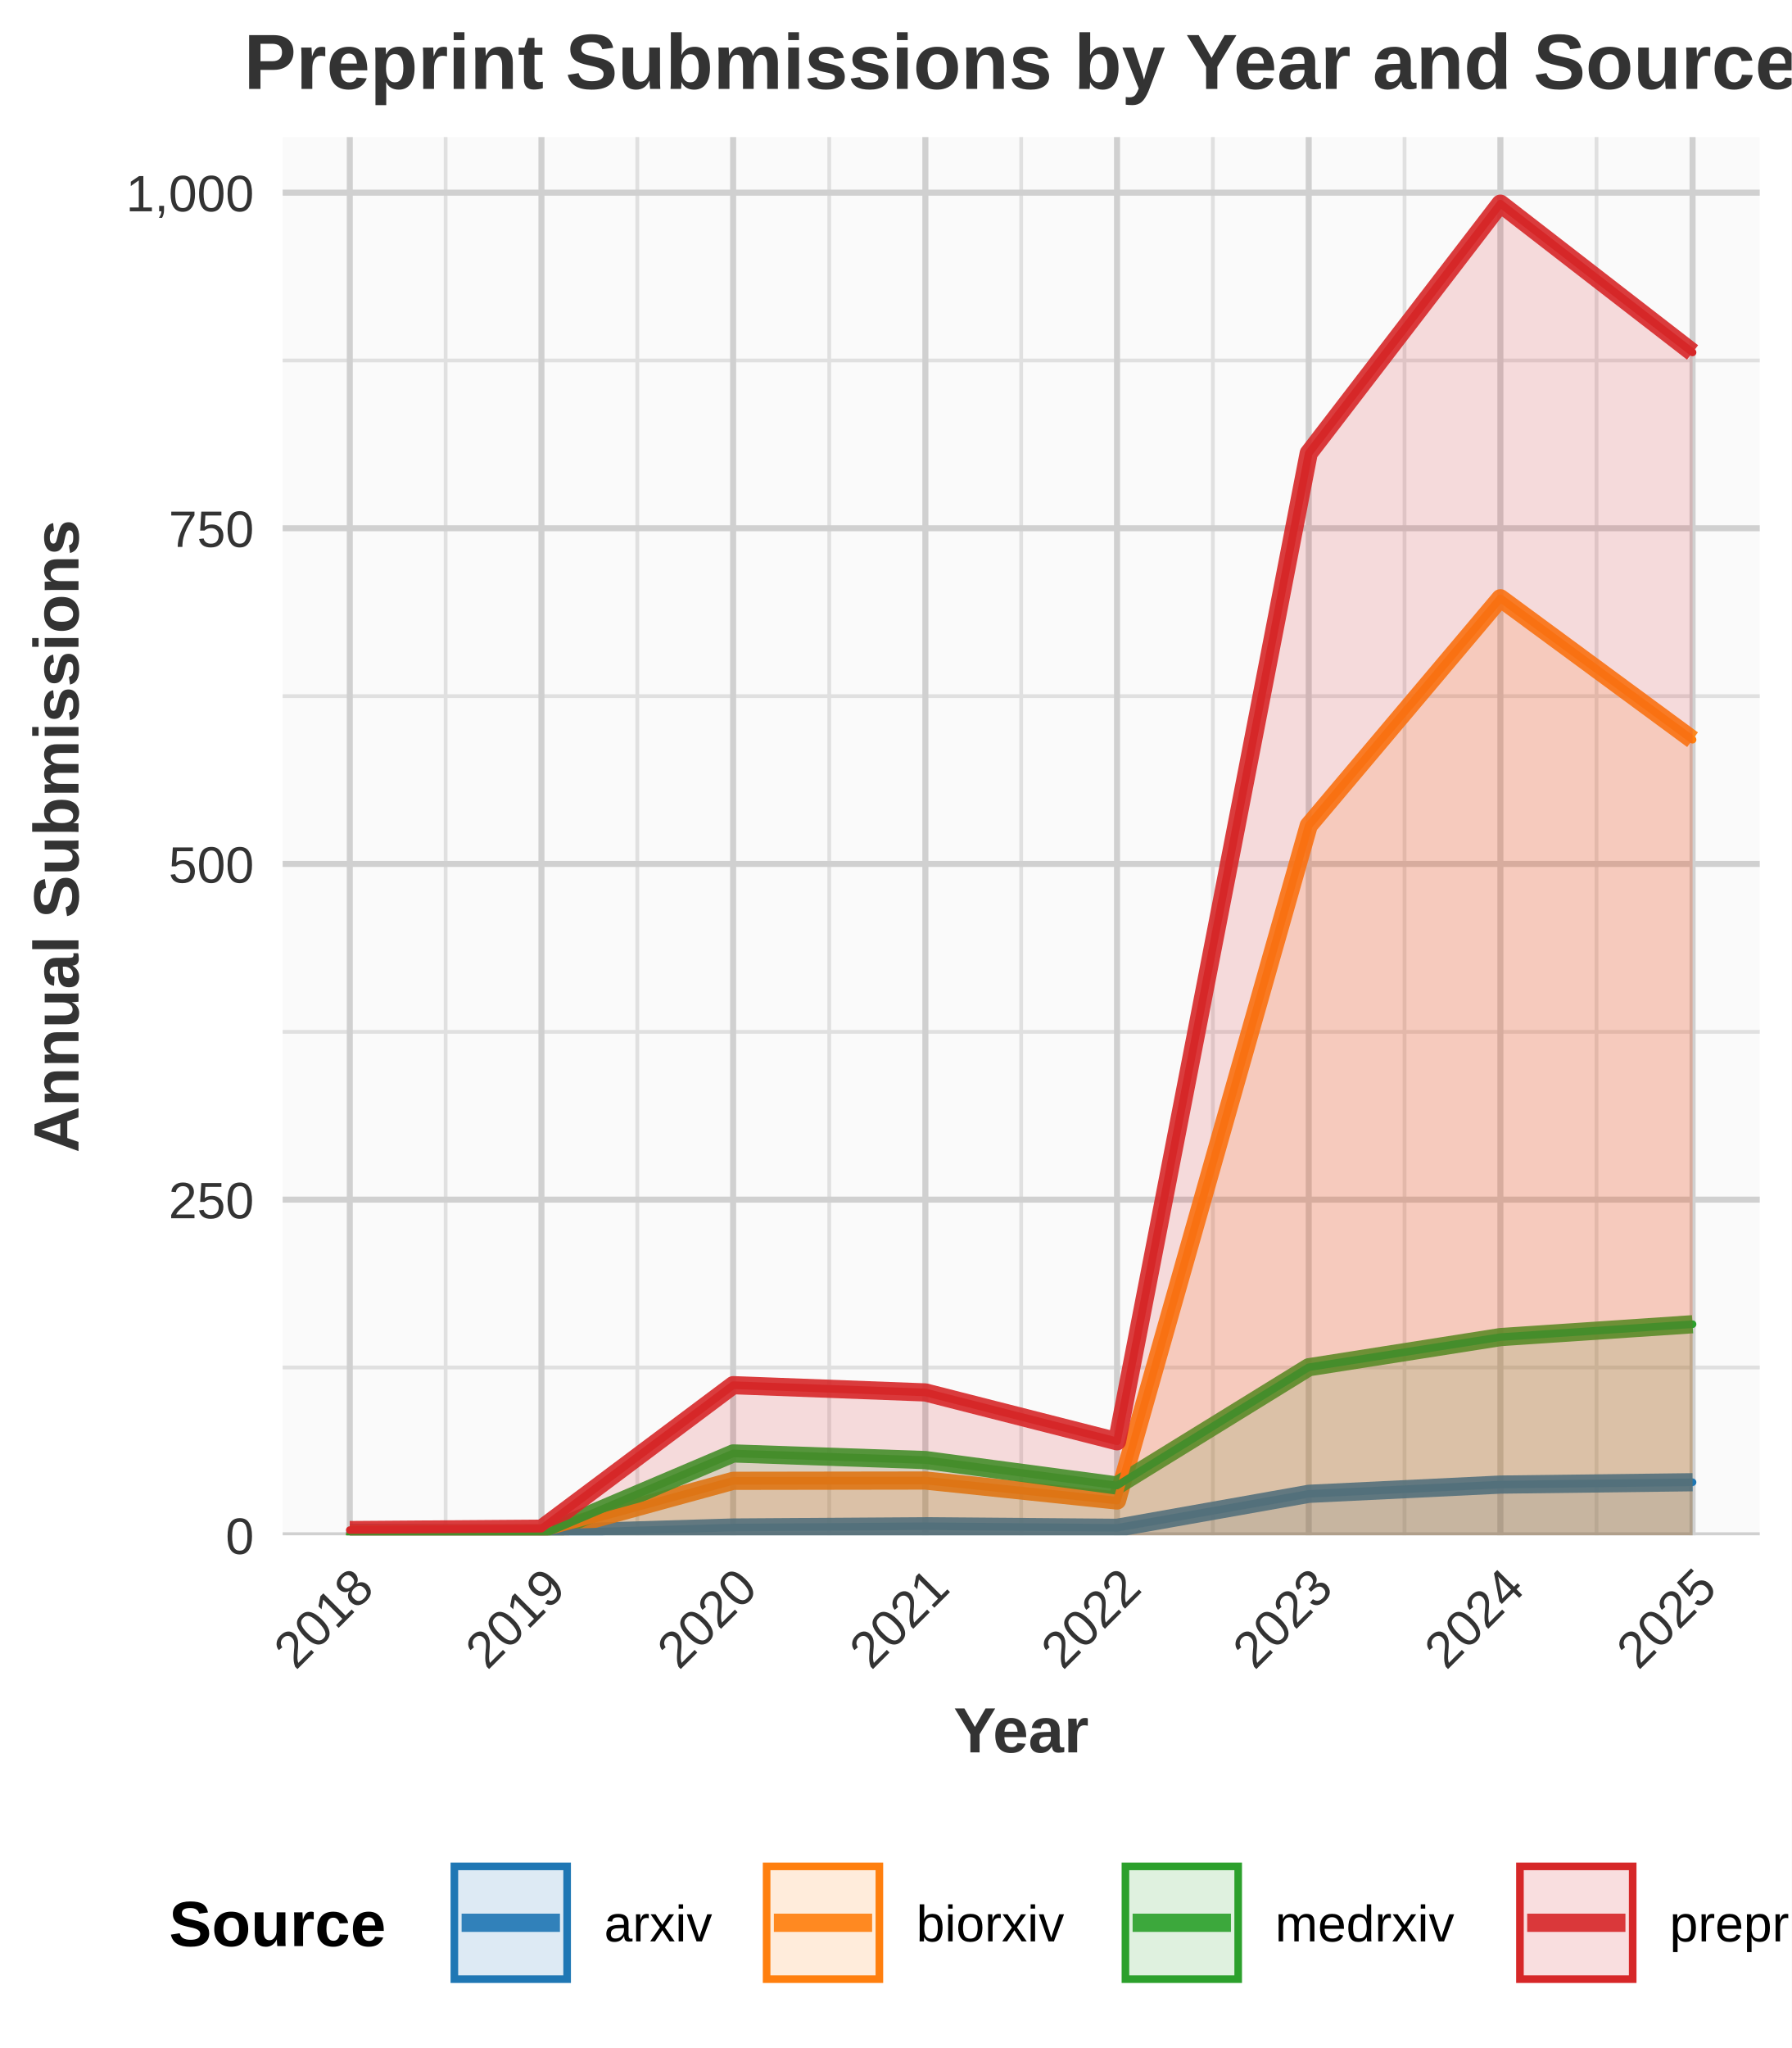
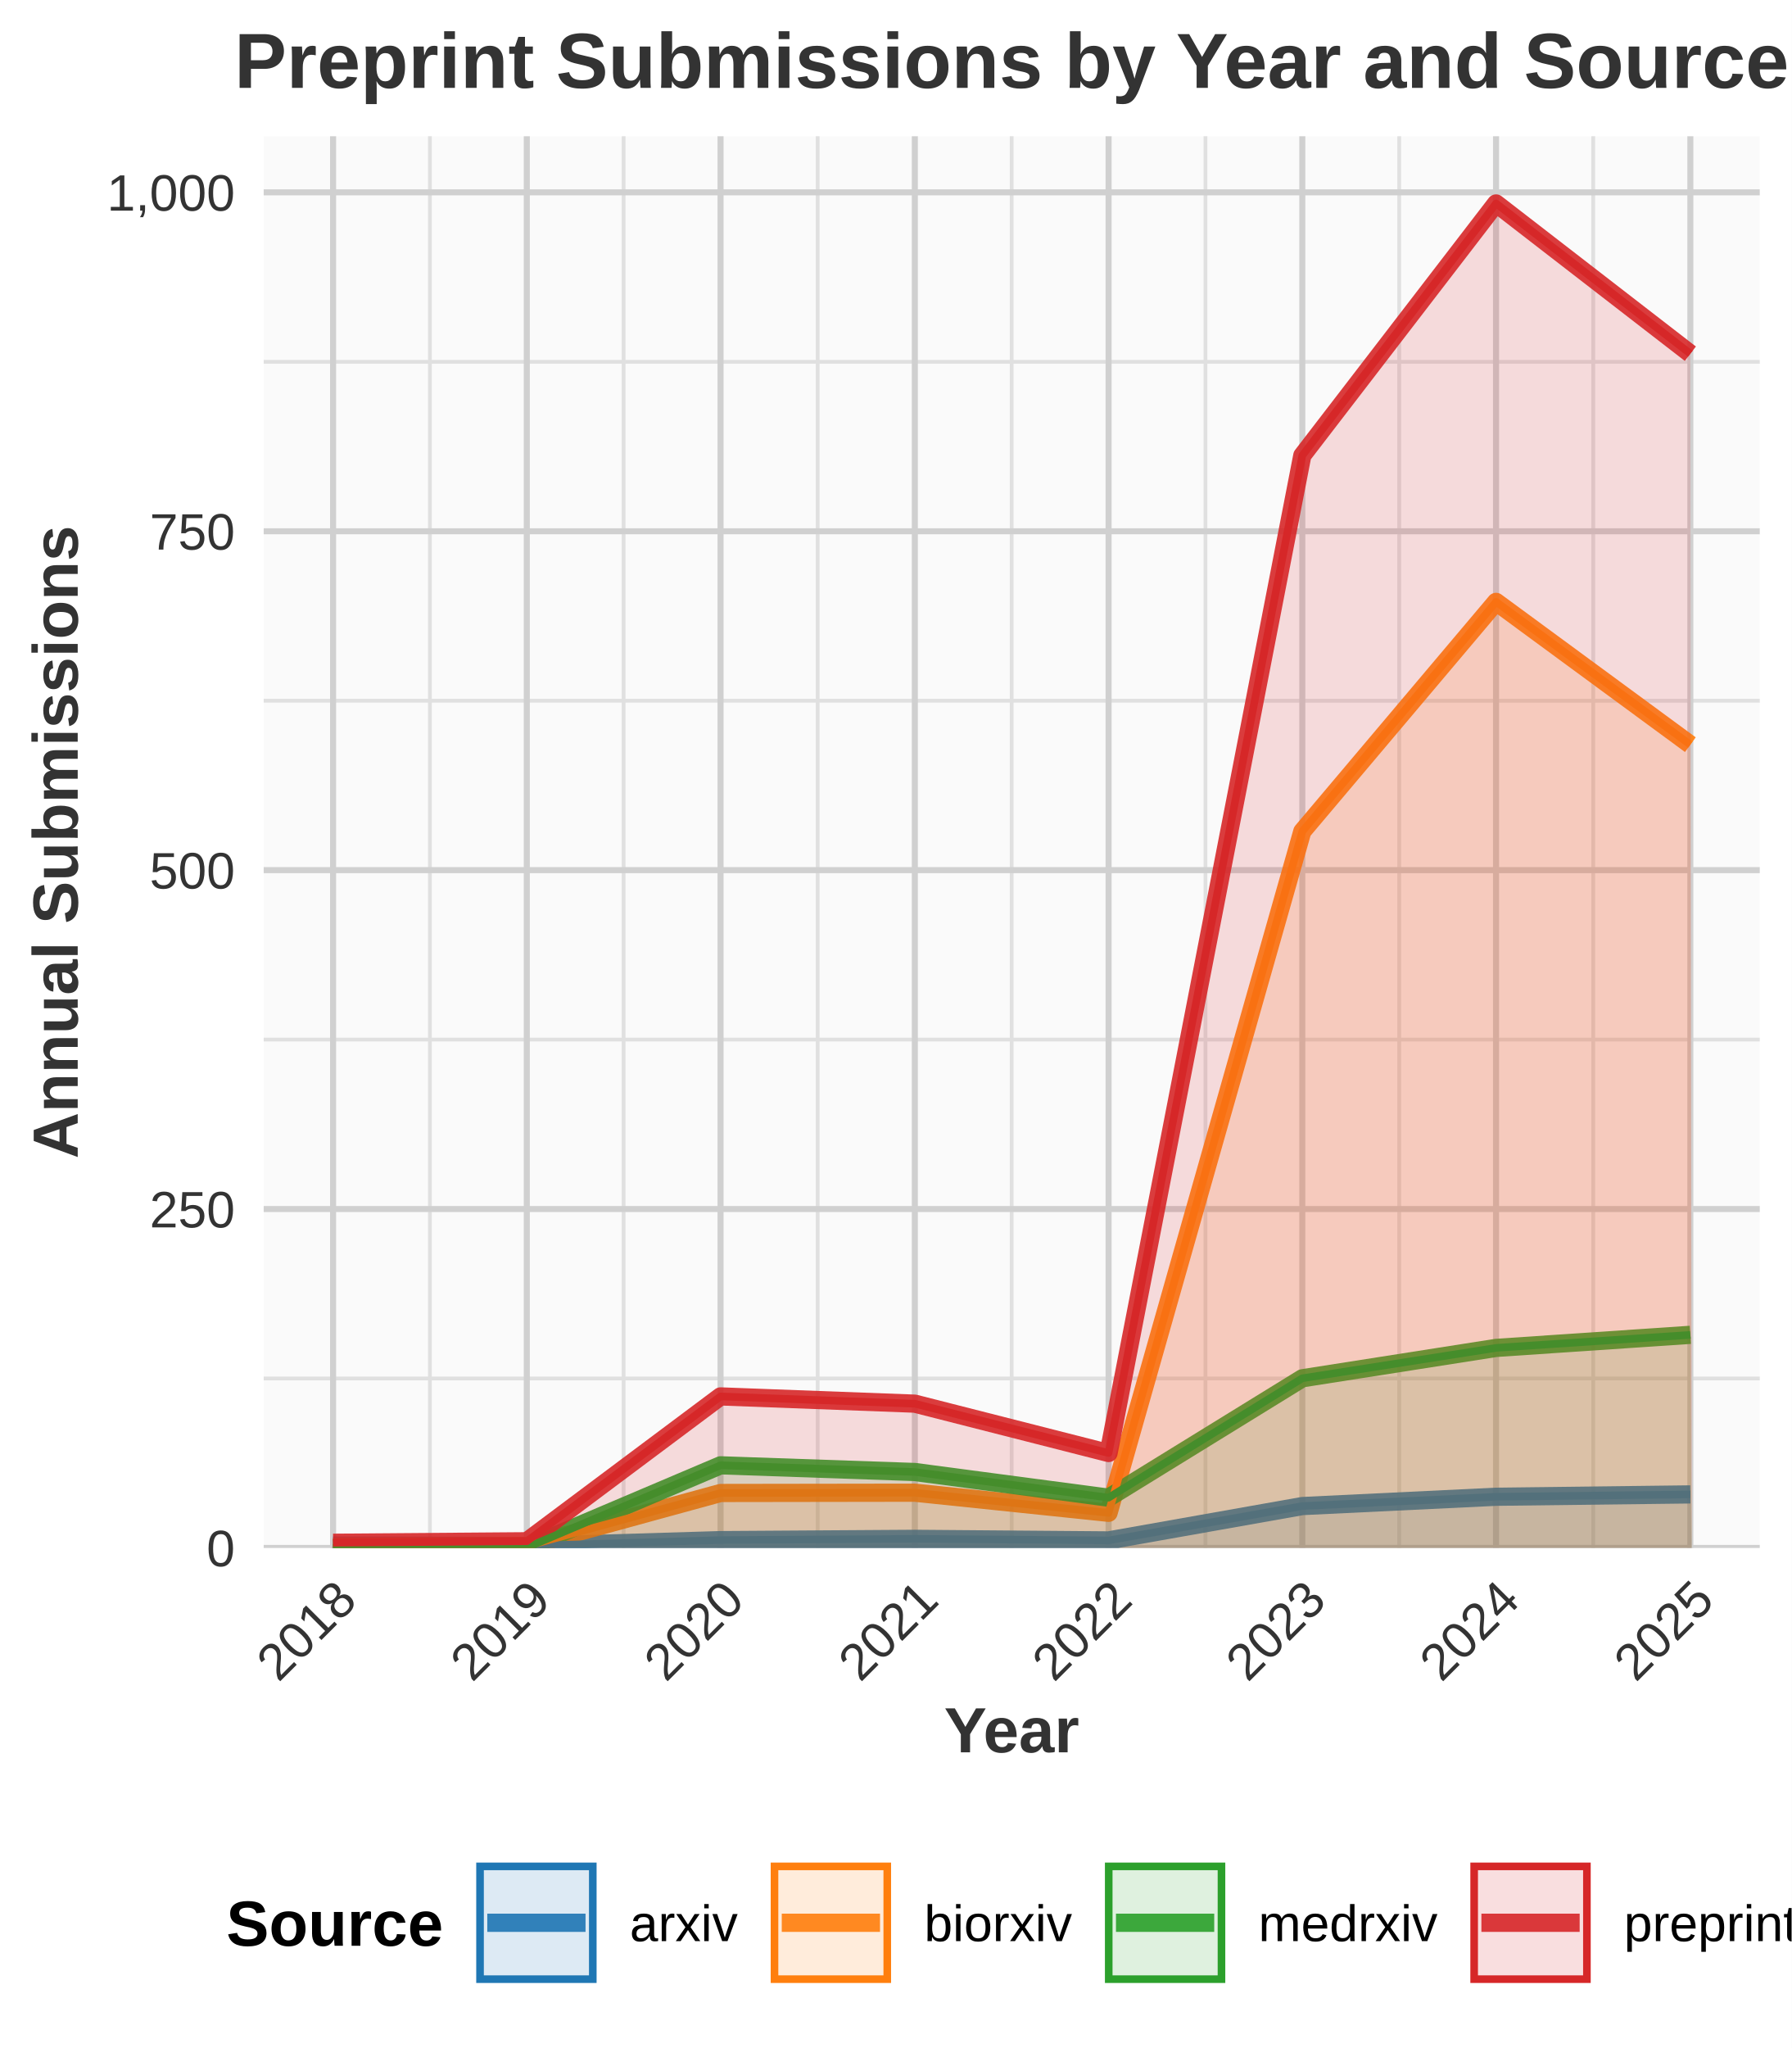
- <svg xmlns="http://www.w3.org/2000/svg" class="svglite" width="252.00pt" height="288.00pt" viewBox="0 0 252.00 288.00">
-   <defs>
-     <style type="text/css">
+ <svg xmlns="http://www.w3.org/2000/svg" width="252.00pt" height="288.00pt" viewBox="0 0 252.00 288.00">
+   <g class="svglite">
+     <defs>
+       <style type="text/css">
    .svglite line, .svglite polyline, .svglite polygon, .svglite path, .svglite rect, .svglite circle {
      fill: none;
      stroke: #000000;
      stroke-linecap: round;
      stroke-linejoin: round;
      stroke-miterlimit: 10.00;
    }
    .svglite text {
      white-space: pre;
    }
+     .svglite g.glyphgroup path {
+       fill: inherit;
+       stroke: none;
+     }
  </style>
-   </defs>
-   <rect width="100%" height="100%" style="stroke: none; fill: #FFFFFF;" />
-   <defs>
-     <clipPath id="cpMC4wMHwyNTIuMDB8MC4wMHwyODguMDA=">
-       <rect x="0.00" y="0.00" width="252.00" height="288.00" />
-     </clipPath>
-   </defs>
-   <g clip-path="url(#cpMC4wMHwyNTIuMDB8MC4wMHwyODguMDA=)">
-     <rect x="0.00" y="0.00" width="252.00" height="288.00" style="stroke-width: 0.87; stroke: none; fill: #FFFFFF;" />
-   </g>
-   <defs>
-     <clipPath id="cpMzkuNzZ8MjQ3LjUyfDE5LjI4fDIxNS45MA==">
-       <rect x="39.76" y="19.28" width="207.76" height="196.62" />
-     </clipPath>
-   </defs>
-   <g clip-path="url(#cpMzkuNzZ8MjQ3LjUyfDE5LjI4fDIxNS45MA==)">
-     <rect x="39.76" y="19.28" width="207.76" height="196.62" style="stroke-width: 0.87; stroke: none; fill: #FAFAFA;" />
-     <polyline points="39.76,192.30 247.52,192.30 " style="stroke-width: 0.53; stroke: #E0E0E0; stroke-linecap: butt;" />
-     <polyline points="39.76,145.10 247.52,145.10 " style="stroke-width: 0.53; stroke: #E0E0E0; stroke-linecap: butt;" />
-     <polyline points="39.76,97.89 247.52,97.89 " style="stroke-width: 0.53; stroke: #E0E0E0; stroke-linecap: butt;" />
-     <polyline points="39.76,50.69 247.52,50.69 " style="stroke-width: 0.53; stroke: #E0E0E0; stroke-linecap: butt;" />
-     <polyline points="62.68,215.90 62.68,19.28 " style="stroke-width: 0.53; stroke: #E0E0E0; stroke-linecap: butt;" />
-     <polyline points="89.64,215.90 89.64,19.28 " style="stroke-width: 0.53; stroke: #E0E0E0; stroke-linecap: butt;" />
-     <polyline points="116.64,215.90 116.64,19.28 " style="stroke-width: 0.53; stroke: #E0E0E0; stroke-linecap: butt;" />
-     <polyline points="143.64,215.90 143.64,19.28 " style="stroke-width: 0.53; stroke: #E0E0E0; stroke-linecap: butt;" />
-     <polyline points="170.60,215.90 170.60,19.28 " style="stroke-width: 0.53; stroke: #E0E0E0; stroke-linecap: butt;" />
-     <polyline points="197.56,215.90 197.56,19.28 " style="stroke-width: 0.53; stroke: #E0E0E0; stroke-linecap: butt;" />
-     <polyline points="224.56,215.90 224.56,19.28 " style="stroke-width: 0.53; stroke: #E0E0E0; stroke-linecap: butt;" />
-     <polyline points="39.76,215.90 247.52,215.90 " style="stroke-width: 0.85; stroke: #D0D0D0; stroke-linecap: butt;" />
-     <polyline points="39.76,168.70 247.52,168.70 " style="stroke-width: 0.85; stroke: #D0D0D0; stroke-linecap: butt;" />
-     <polyline points="39.76,121.49 247.52,121.49 " style="stroke-width: 0.85; stroke: #D0D0D0; stroke-linecap: butt;" />
-     <polyline points="39.76,74.29 247.52,74.29 " style="stroke-width: 0.85; stroke: #D0D0D0; stroke-linecap: butt;" />
-     <polyline points="39.76,27.09 247.52,27.09 " style="stroke-width: 0.85; stroke: #D0D0D0; stroke-linecap: butt;" />
-     <polyline points="49.20,215.90 49.20,19.28 " style="stroke-width: 0.85; stroke: #D0D0D0; stroke-linecap: butt;" />
-     <polyline points="76.16,215.90 76.16,19.28 " style="stroke-width: 0.85; stroke: #D0D0D0; stroke-linecap: butt;" />
-     <polyline points="103.12,215.90 103.12,19.28 " style="stroke-width: 0.85; stroke: #D0D0D0; stroke-linecap: butt;" />
-     <polyline points="130.16,215.90 130.16,19.28 " style="stroke-width: 0.85; stroke: #D0D0D0; stroke-linecap: butt;" />
-     <polyline points="157.12,215.90 157.12,19.28 " style="stroke-width: 0.85; stroke: #D0D0D0; stroke-linecap: butt;" />
-     <polyline points="184.08,215.90 184.08,19.28 " style="stroke-width: 0.85; stroke: #D0D0D0; stroke-linecap: butt;" />
-     <polyline points="211.04,215.90 211.04,19.28 " style="stroke-width: 0.85; stroke: #D0D0D0; stroke-linecap: butt;" />
-     <polyline points="238.07,215.90 238.07,19.28 " style="stroke-width: 0.85; stroke: #D0D0D0; stroke-linecap: butt;" />
-     <polyline points="49.20,215.58 76.16,215.62 103.12,214.81 130.16,214.63 157.12,214.85 184.08,210.07 211.04,208.77 238.07,208.44 " style="stroke-width: 2.56; stroke: #1F77B4; stroke-opacity: 0.90; stroke-linecap: butt;" />
-     <polyline points="49.20,215.76 76.16,215.63 103.12,208.24 130.16,208.20 157.12,211.01 184.08,116.09 211.04,84.13 238.07,104.02 " style="stroke-width: 2.56; stroke: #FF7F0E; stroke-opacity: 0.90; stroke-linecap: butt;" />
-     <polyline points="49.20,215.89 76.16,215.85 103.12,204.39 130.16,205.32 157.12,208.90 184.08,192.27 211.04,188.03 238.07,186.22 " style="stroke-width: 2.56; stroke: #2CA02C; stroke-opacity: 0.90; stroke-linecap: butt;" />
-     <polyline points="49.20,215.17 76.16,214.97 103.12,194.79 130.16,195.81 157.12,202.68 184.08,63.74 211.04,28.64 238.07,49.56 " style="stroke-width: 2.56; stroke: #D62728; stroke-opacity: 0.90; stroke-linecap: butt;" />
-     <polygon points="49.20,215.58 76.16,215.62 103.12,214.81 130.16,214.63 157.12,214.85 184.08,210.07 211.04,208.77 238.07,208.44 238.07,215.90 211.04,215.90 184.08,215.90 157.12,215.90 130.16,215.90 103.12,215.90 76.16,215.90 49.20,215.90 " style="stroke-width: 0.00; stroke: none; fill: #1F77B4; fill-opacity: 0.15;" />
-     <polyline points="49.20,215.58 76.16,215.62 103.12,214.81 130.16,214.63 157.12,214.85 184.08,210.07 211.04,208.77 238.07,208.44 " style="stroke-width: 1.07; stroke: #1F77B4;" />
-     <polygon points="49.20,215.76 76.16,215.63 103.12,208.24 130.16,208.20 157.12,211.01 184.08,116.09 211.04,84.13 238.07,104.02 238.07,215.90 211.04,215.90 184.08,215.90 157.12,215.90 130.16,215.90 103.12,215.90 76.16,215.90 49.20,215.90 " style="stroke-width: 0.00; stroke: none; fill: #FF7F0E; fill-opacity: 0.15;" />
-     <polyline points="49.20,215.76 76.16,215.63 103.12,208.24 130.16,208.20 157.12,211.01 184.08,116.09 211.04,84.13 238.07,104.02 " style="stroke-width: 1.07; stroke: #FF7F0E;" />
-     <polygon points="49.20,215.89 76.16,215.85 103.12,204.39 130.16,205.32 157.12,208.90 184.08,192.27 211.04,188.03 238.07,186.22 238.07,215.90 211.04,215.90 184.08,215.90 157.12,215.90 130.16,215.90 103.12,215.90 76.16,215.90 49.20,215.90 " style="stroke-width: 0.00; stroke: none; fill: #2CA02C; fill-opacity: 0.15;" />
-     <polyline points="49.20,215.89 76.16,215.85 103.12,204.39 130.16,205.32 157.12,208.90 184.08,192.27 211.04,188.03 238.07,186.22 " style="stroke-width: 1.07; stroke: #2CA02C;" />
-     <polygon points="49.20,215.17 76.16,214.97 103.12,194.79 130.16,195.81 157.12,202.68 184.08,63.74 211.04,28.64 238.07,49.56 238.07,215.90 211.04,215.90 184.08,215.90 157.12,215.90 130.16,215.90 103.12,215.90 76.16,215.90 49.20,215.90 " style="stroke-width: 0.00; stroke: none; fill: #D62728; fill-opacity: 0.15;" />
-     <polyline points="49.20,215.17 76.16,214.97 103.12,194.79 130.16,195.81 157.12,202.68 184.08,63.74 211.04,28.64 238.07,49.56 " style="stroke-width: 1.07; stroke: #D62728;" />
-   </g>
-   <g clip-path="url(#cpMC4wMHwyNTIuMDB8MC4wMHwyODguMDA=)">
-     <text x="35.73" y="218.52" text-anchor="end" style="font-size: 7.20px;fill: #333333; font-family: &quot;Liberation Sans&quot;;" textLength="4.57px" lengthAdjust="spacingAndGlyphs">0</text>
-     <text x="35.73" y="171.32" text-anchor="end" style="font-size: 7.20px;fill: #333333; font-family: &quot;Liberation Sans&quot;;" textLength="13.72px" lengthAdjust="spacingAndGlyphs">250</text>
-     <text x="35.73" y="124.12" text-anchor="end" style="font-size: 7.20px;fill: #333333; font-family: &quot;Liberation Sans&quot;;" textLength="13.72px" lengthAdjust="spacingAndGlyphs">500</text>
-     <text x="35.73" y="76.91" text-anchor="end" style="font-size: 7.20px;fill: #333333; font-family: &quot;Liberation Sans&quot;;" textLength="13.72px" lengthAdjust="spacingAndGlyphs">750</text>
-     <text x="35.73" y="29.71" text-anchor="end" style="font-size: 7.20px;fill: #333333; font-family: &quot;Liberation Sans&quot;;" textLength="20.57px" lengthAdjust="spacingAndGlyphs">1,000</text>
-     <text transform="translate(52.91,223.64) rotate(-45)" text-anchor="end" style="font-size: 7.20px;fill: #333333; font-family: &quot;Liberation Sans&quot;;" textLength="18.29px" lengthAdjust="spacingAndGlyphs">2018</text>
-     <text transform="translate(79.87,223.64) rotate(-45)" text-anchor="end" style="font-size: 7.20px;fill: #333333; font-family: &quot;Liberation Sans&quot;;" textLength="18.29px" lengthAdjust="spacingAndGlyphs">2019</text>
-     <text transform="translate(106.83,223.64) rotate(-45)" text-anchor="end" style="font-size: 7.20px;fill: #333333; font-family: &quot;Liberation Sans&quot;;" textLength="18.29px" lengthAdjust="spacingAndGlyphs">2020</text>
-     <text transform="translate(133.87,223.64) rotate(-45)" text-anchor="end" style="font-size: 7.20px;fill: #333333; font-family: &quot;Liberation Sans&quot;;" textLength="18.29px" lengthAdjust="spacingAndGlyphs">2021</text>
-     <text transform="translate(160.83,223.64) rotate(-45)" text-anchor="end" style="font-size: 7.20px;fill: #333333; font-family: &quot;Liberation Sans&quot;;" textLength="18.29px" lengthAdjust="spacingAndGlyphs">2022</text>
-     <text transform="translate(187.79,223.64) rotate(-45)" text-anchor="end" style="font-size: 7.20px;fill: #333333; font-family: &quot;Liberation Sans&quot;;" textLength="18.29px" lengthAdjust="spacingAndGlyphs">2023</text>
-     <text transform="translate(214.75,223.64) rotate(-45)" text-anchor="end" style="font-size: 7.20px;fill: #333333; font-family: &quot;Liberation Sans&quot;;" textLength="18.29px" lengthAdjust="spacingAndGlyphs">2024</text>
-     <text transform="translate(241.78,223.64) rotate(-45)" text-anchor="end" style="font-size: 7.20px;fill: #333333; font-family: &quot;Liberation Sans&quot;;" textLength="18.29px" lengthAdjust="spacingAndGlyphs">2025</text>
-     <text x="143.64" y="246.43" text-anchor="middle" style="font-size: 9.00px; font-weight: bold;fill: #333333; font-family: &quot;Liberation Sans&quot;;" textLength="22.31px" lengthAdjust="spacingAndGlyphs">Year</text>
-     <text transform="translate(11.04,117.59) rotate(-90)" text-anchor="middle" style="font-size: 9.00px; font-weight: bold;fill: #333333; font-family: &quot;Liberation Sans&quot;;" textLength="102.01px" lengthAdjust="spacingAndGlyphs">Annual Submissions</text>
-     <text x="23.77" y="273.67" style="font-size: 9.00px; font-weight: bold; font-family: &quot;Liberation Sans&quot;;" textLength="34.95px" lengthAdjust="spacingAndGlyphs">Source</text>
-     <line x1="64.93" y1="270.39" x2="78.76" y2="270.39" style="stroke-width: 2.56; stroke: #1F77B4; stroke-opacity: 0.90; stroke-linecap: butt;" />
-     <rect x="63.91" y="262.46" width="15.86" height="15.86" style="stroke-width: 1.07; stroke: #1F77B4; stroke-linecap: square; stroke-linejoin: miter; fill: #1F77B4; fill-opacity: 0.15;" />
-     <line x1="108.85" y1="270.39" x2="122.67" y2="270.39" style="stroke-width: 2.56; stroke: #FF7F0E; stroke-opacity: 0.90; stroke-linecap: butt;" />
-     <rect x="107.83" y="262.46" width="15.86" height="15.86" style="stroke-width: 1.07; stroke: #FF7F0E; stroke-linecap: square; stroke-linejoin: miter; fill: #FF7F0E; fill-opacity: 0.15;" />
-     <line x1="159.31" y1="270.39" x2="173.14" y2="270.39" style="stroke-width: 2.56; stroke: #2CA02C; stroke-opacity: 0.90; stroke-linecap: butt;" />
-     <rect x="158.30" y="262.46" width="15.86" height="15.86" style="stroke-width: 1.07; stroke: #2CA02C; stroke-linecap: square; stroke-linejoin: miter; fill: #2CA02C; fill-opacity: 0.15;" />
-     <line x1="214.81" y1="270.39" x2="228.63" y2="270.39" style="stroke-width: 2.56; stroke: #D62728; stroke-opacity: 0.90; stroke-linecap: butt;" />
-     <rect x="213.79" y="262.46" width="15.86" height="15.86" style="stroke-width: 1.07; stroke: #D62728; stroke-linecap: square; stroke-linejoin: miter; fill: #D62728; fill-opacity: 0.15;" />
-     <text x="84.97" y="273.01" style="font-size: 7.20px; font-family: &quot;Liberation Sans&quot;;" textLength="17.67px" lengthAdjust="spacingAndGlyphs">arxiv</text>
-     <text x="128.88" y="273.01" style="font-size: 7.20px; font-family: &quot;Liberation Sans&quot;;" textLength="24.22px" lengthAdjust="spacingAndGlyphs">biorxiv</text>
-     <text x="179.35" y="273.01" style="font-size: 7.20px; font-family: &quot;Liberation Sans&quot;;" textLength="29.25px" lengthAdjust="spacingAndGlyphs">medrxiv</text>
-     <text x="234.84" y="273.01" style="font-size: 7.20px; font-family: &quot;Liberation Sans&quot;;" textLength="28.66px" lengthAdjust="spacingAndGlyphs">preprint</text>
-     <text x="143.64" y="12.50" text-anchor="middle" style="font-size: 11.00px; font-weight: bold;fill: #333333; font-family: &quot;Liberation Sans&quot;;" textLength="256.11px" lengthAdjust="spacingAndGlyphs">Preprint Submissions by Year and Source</text>
+     </defs>
+     <rect width="100%" height="100%" style="stroke: none; fill: #FFFFFF;" />
+     <defs>
+       <clipPath id="cpMC4wMHwyNTIuMDB8MC4wMHwyODguMDA=">
+         <rect x="0.00" y="0.00" width="252.00" height="288.00" />
+       </clipPath>
+     </defs>
+     <g clip-path="url(#cpMC4wMHwyNTIuMDB8MC4wMHwyODguMDA=)">
+       <rect x="0" y="0.00" width="252.00" height="288.00" style="stroke-width: 0.87; stroke: none; fill: #FFFFFF;" />
+     </g>
+     <defs>
+       <clipPath id="cpMzcuMDl8MjQ3LjUyfDE5LjE2fDIxNy42OA==">
+         <rect x="37.09" y="19.16" width="210.43" height="198.52" />
+       </clipPath>
+     </defs>
+     <g clip-path="url(#cpMzcuMDl8MjQ3LjUyfDE5LjE2fDIxNy42OA==)">
+       <rect x="37.09" y="19.16" width="210.43" height="198.52" style="stroke-width: 0.87; stroke: none; fill: #FAFAFA;" />
+       <polyline points="37.09,193.85 247.52,193.85 " style="stroke-width: 0.53; stroke: #E0E0E0; stroke-linecap: butt;" />
+       <polyline points="37.09,146.19 247.52,146.19 " style="stroke-width: 0.53; stroke: #E0E0E0; stroke-linecap: butt;" />
+       <polyline points="37.09,98.54 247.52,98.54 " style="stroke-width: 0.53; stroke: #E0E0E0; stroke-linecap: butt;" />
+       <polyline points="37.09,50.88 247.52,50.88 " style="stroke-width: 0.53; stroke: #E0E0E0; stroke-linecap: butt;" />
+       <polyline points="60.47,217.68 60.47,19.16 " style="stroke-width: 0.53; stroke: #E0E0E0; stroke-linecap: butt;" />
+       <polyline points="87.72,217.68 87.72,19.16 " style="stroke-width: 0.53; stroke: #E0E0E0; stroke-linecap: butt;" />
+       <polyline points="115.01,217.68 115.01,19.16 " style="stroke-width: 0.53; stroke: #E0E0E0; stroke-linecap: butt;" />
+       <polyline points="142.30,217.68 142.30,19.16 " style="stroke-width: 0.53; stroke: #E0E0E0; stroke-linecap: butt;" />
+       <polyline points="169.56,217.68 169.56,19.16 " style="stroke-width: 0.53; stroke: #E0E0E0; stroke-linecap: butt;" />
+       <polyline points="196.81,217.68 196.81,19.16 " style="stroke-width: 0.53; stroke: #E0E0E0; stroke-linecap: butt;" />
+       <polyline points="224.10,217.68 224.10,19.16 " style="stroke-width: 0.53; stroke: #E0E0E0; stroke-linecap: butt;" />
+       <polyline points="37.09,217.68 247.52,217.68 " style="stroke-width: 0.85; stroke: #D0D0D0; stroke-linecap: butt;" />
+       <polyline points="37.09,170.02 247.52,170.02 " style="stroke-width: 0.85; stroke: #D0D0D0; stroke-linecap: butt;" />
+       <polyline points="37.09,122.36 247.52,122.36 " style="stroke-width: 0.85; stroke: #D0D0D0; stroke-linecap: butt;" />
+       <polyline points="37.09,74.71 247.52,74.71 " style="stroke-width: 0.85; stroke: #D0D0D0; stroke-linecap: butt;" />
+       <polyline points="37.09,27.05 247.52,27.05 " style="stroke-width: 0.85; stroke: #D0D0D0; stroke-linecap: butt;" />
+       <polyline points="46.85,217.68 46.85,19.16 " style="stroke-width: 0.85; stroke: #D0D0D0; stroke-linecap: butt;" />
+       <polyline points="74.10,217.68 74.10,19.16 " style="stroke-width: 0.85; stroke: #D0D0D0; stroke-linecap: butt;" />
+       <polyline points="101.35,217.68 101.35,19.16 " style="stroke-width: 0.85; stroke: #D0D0D0; stroke-linecap: butt;" />
+       <polyline points="128.68,217.68 128.68,19.16 " style="stroke-width: 0.85; stroke: #D0D0D0; stroke-linecap: butt;" />
+       <polyline points="155.93,217.68 155.93,19.16 " style="stroke-width: 0.85; stroke: #D0D0D0; stroke-linecap: butt;" />
+       <polyline points="183.18,217.68 183.18,19.16 " style="stroke-width: 0.85; stroke: #D0D0D0; stroke-linecap: butt;" />
+       <polyline points="210.43,217.68 210.43,19.16 " style="stroke-width: 0.85; stroke: #D0D0D0; stroke-linecap: butt;" />
+       <polyline points="237.76,217.68 237.76,19.16 " style="stroke-width: 0.85; stroke: #D0D0D0; stroke-linecap: butt;" />
+       <polyline points="46.85,217.35 74.10,217.40 101.35,216.58 128.68,216.40 155.93,216.62 183.18,211.79 210.43,210.48 237.76,210.15 " style="stroke-width: 2.56; stroke: #1F77B4; stroke-opacity: 0.90; stroke-linecap: butt;" />
+       <polyline points="46.85,217.54 74.10,217.41 101.35,209.95 128.68,209.91 155.93,212.74 183.18,116.91 210.43,84.64 237.76,104.72 " style="stroke-width: 2.56; stroke: #FF7F0E; stroke-opacity: 0.90; stroke-linecap: butt;" />
+       <polyline points="46.85,217.67 74.10,217.63 101.35,206.06 128.68,207.00 155.93,210.61 183.18,193.82 210.43,189.55 237.76,187.71 " style="stroke-width: 2.56; stroke: #2CA02C; stroke-opacity: 0.90; stroke-linecap: butt;" />
+       <polyline points="46.85,216.95 74.10,216.74 101.35,196.37 128.68,197.39 155.93,204.33 183.18,64.05 210.43,28.61 237.76,49.74 " style="stroke-width: 2.56; stroke: #D62728; stroke-opacity: 0.90; stroke-linecap: butt;" />
+       <polygon points="46.85,217.35 47.04,217.36 73.91,217.40 74.10,217.40 74.29,217.39 101.16,216.58 101.35,216.58 101.54,216.57 128.49,216.40 128.68,216.40 128.87,216.40 155.74,216.62 155.93,216.62 156.12,216.59 182.99,211.83 183.18,211.79 183.37,211.78 210.24,210.49 210.43,210.48 210.63,210.48 237.57,210.15 237.76,210.15 237.95,217.68 237.76,217.68 237.57,217.68 210.63,217.68 210.43,217.68 210.24,217.68 183.37,217.68 183.18,217.68 182.99,217.68 156.12,217.68 155.93,217.68 155.74,217.68 128.87,217.68 128.68,217.68 128.49,217.68 101.54,217.68 101.35,217.68 101.16,217.68 74.29,217.68 74.10,217.68 73.91,217.68 47.04,217.68 46.85,217.68 46.65,217.68 " style="stroke-width: 0.00; stroke: none; stroke-linecap: butt; fill: #1F77B4; fill-opacity: 0.15;" />
+       <polyline points="46.85,217.35 47.04,217.36 73.91,217.40 74.10,217.40 74.29,217.39 101.16,216.58 101.35,216.58 101.54,216.57 128.49,216.40 128.68,216.40 128.87,216.40 155.74,216.62 155.93,216.62 156.12,216.59 182.99,211.83 183.18,211.79 183.37,211.78 210.24,210.49 210.43,210.48 210.63,210.48 237.57,210.15 237.76,210.15 " style="stroke-width: 1.07; stroke: #1F77B4; stroke-linecap: butt;" />
+       <polygon points="46.85,217.54 47.04,217.54 73.91,217.41 74.10,217.41 74.29,217.36 101.16,210.00 101.35,209.95 101.54,209.95 128.49,209.91 128.68,209.91 128.87,209.93 155.74,212.72 155.93,212.74 156.12,212.07 182.99,117.58 183.18,116.91 183.37,116.68 210.24,84.87 210.43,84.64 210.63,84.78 237.57,104.58 237.76,104.72 237.95,217.68 237.76,217.68 237.57,217.68 210.63,217.68 210.43,217.68 210.24,217.68 183.37,217.68 183.18,217.68 182.99,217.68 156.12,217.68 155.93,217.68 155.74,217.68 128.87,217.68 128.68,217.68 128.49,217.68 101.54,217.68 101.35,217.68 101.16,217.68 74.29,217.68 74.10,217.68 73.91,217.68 47.04,217.68 46.85,217.68 46.65,217.68 " style="stroke-width: 0.00; stroke: none; stroke-linecap: butt; fill: #FF7F0E; fill-opacity: 0.15;" />
+       <polyline points="46.85,217.54 47.04,217.54 73.91,217.41 74.10,217.41 74.29,217.36 101.16,210.00 101.35,209.95 101.54,209.95 128.49,209.91 128.68,209.91 128.87,209.93 155.74,212.72 155.93,212.74 156.12,212.07 182.99,117.58 183.18,116.91 183.37,116.68 210.24,84.87 210.43,84.64 210.63,84.78 237.57,104.58 237.76,104.72 " style="stroke-width: 1.07; stroke: #FF7F0E; stroke-linecap: butt;" />
+       <polygon points="46.85,217.67 47.04,217.66 73.91,217.63 74.10,217.63 74.29,217.54 101.16,206.14 101.35,206.06 101.54,206.06 128.49,206.99 128.68,207.00 128.87,207.02 155.74,210.58 155.93,210.61 156.12,210.49 182.99,193.94 183.18,193.82 183.37,193.79 210.24,189.58 210.43,189.55 210.63,189.53 237.57,187.73 237.76,187.71 237.95,217.68 237.76,217.68 237.57,217.68 210.63,217.68 210.43,217.68 210.24,217.68 183.37,217.68 183.18,217.68 182.99,217.68 156.12,217.68 155.93,217.68 155.74,217.68 128.87,217.68 128.68,217.68 128.49,217.68 101.54,217.68 101.35,217.68 101.16,217.68 74.29,217.68 74.10,217.68 73.91,217.68 47.04,217.68 46.85,217.68 46.65,217.68 " style="stroke-width: 0.00; stroke: none; stroke-linecap: butt; fill: #2CA02C; fill-opacity: 0.15;" />
+       <polyline points="46.85,217.67 47.04,217.66 73.91,217.63 74.10,217.63 74.29,217.54 101.16,206.14 101.35,206.06 101.54,206.06 128.49,206.99 128.68,207.00 128.87,207.02 155.74,210.58 155.93,210.61 156.12,210.49 182.99,193.94 183.18,193.82 183.37,193.79 210.24,189.58 210.43,189.55 210.63,189.53 237.57,187.73 237.76,187.71 " style="stroke-width: 1.07; stroke: #2CA02C; stroke-linecap: butt;" />
+       <polygon points="46.85,216.95 47.04,216.94 73.91,216.74 74.10,216.74 74.29,216.60 101.16,196.51 101.35,196.37 101.54,196.38 128.49,197.39 128.68,197.39 128.87,197.44 155.74,204.28 155.93,204.33 156.12,203.35 182.99,65.04 183.18,64.05 183.37,63.80 210.24,28.86 210.43,28.61 210.63,28.76 237.57,49.59 237.76,49.74 237.95,217.68 237.76,217.68 237.57,217.68 210.63,217.68 210.43,217.68 210.24,217.68 183.37,217.68 183.18,217.68 182.99,217.68 156.12,217.68 155.93,217.68 155.74,217.68 128.87,217.68 128.68,217.68 128.49,217.68 101.54,217.68 101.35,217.68 101.16,217.68 74.29,217.68 74.10,217.68 73.91,217.68 47.04,217.68 46.85,217.68 46.65,217.68 " style="stroke-width: 0.00; stroke: none; stroke-linecap: butt; fill: #D62728; fill-opacity: 0.15;" />
+       <polyline points="46.85,216.95 47.04,216.94 73.91,216.74 74.10,216.74 74.29,216.60 101.16,196.51 101.35,196.37 101.54,196.38 128.49,197.39 128.68,197.39 128.87,197.44 155.74,204.28 155.93,204.33 156.12,203.35 182.99,65.04 183.18,64.05 183.37,63.80 210.24,28.86 210.43,28.61 210.63,28.76 237.57,49.59 237.76,49.74 " style="stroke-width: 1.07; stroke: #D62728; stroke-linecap: butt;" />
+     </g>
+     <g clip-path="url(#cpMC4wMHwyNTIuMDB8MC4wMHwyODguMDA=)">
+       <text x="33.06" y="220.25" text-anchor="end" style="font-size: 7.20px;fill: #333333; font-family: &quot;Arial&quot;;" textLength="4.00px" lengthAdjust="spacingAndGlyphs">0</text>
+       <text x="33.06" y="172.60" text-anchor="end" style="font-size: 7.20px;fill: #333333; font-family: &quot;Arial&quot;;" textLength="12.00px" lengthAdjust="spacingAndGlyphs">250</text>
+       <text x="33.06" y="124.94" text-anchor="end" style="font-size: 7.20px;fill: #333333; font-family: &quot;Arial&quot;;" textLength="12.00px" lengthAdjust="spacingAndGlyphs">500</text>
+       <text x="33.06" y="77.28" text-anchor="end" style="font-size: 7.20px;fill: #333333; font-family: &quot;Arial&quot;;" textLength="12.00px" lengthAdjust="spacingAndGlyphs">750</text>
+       <text x="33.06" y="29.62" text-anchor="end" style="font-size: 7.20px;fill: #333333; font-family: &quot;Arial&quot;;" textLength="18.00px" lengthAdjust="spacingAndGlyphs">1,000</text>
+       <text transform="translate(50.49,225.35) rotate(-45)" text-anchor="end" style="font-size: 7.20px;fill: #333333; font-family: &quot;Arial&quot;;" textLength="16.00px" lengthAdjust="spacingAndGlyphs">2018</text>
+       <text transform="translate(77.74,225.35) rotate(-45)" text-anchor="end" style="font-size: 7.20px;fill: #333333; font-family: &quot;Arial&quot;;" textLength="16.00px" lengthAdjust="spacingAndGlyphs">2019</text>
+       <text transform="translate(104.99,225.35) rotate(-45)" text-anchor="end" style="font-size: 7.20px;fill: #333333; font-family: &quot;Arial&quot;;" textLength="16.00px" lengthAdjust="spacingAndGlyphs">2020</text>
+       <text transform="translate(132.32,225.35) rotate(-45)" text-anchor="end" style="font-size: 7.20px;fill: #333333; font-family: &quot;Arial&quot;;" textLength="16.00px" lengthAdjust="spacingAndGlyphs">2021</text>
+       <text transform="translate(159.57,225.35) rotate(-45)" text-anchor="end" style="font-size: 7.20px;fill: #333333; font-family: &quot;Arial&quot;;" textLength="16.00px" lengthAdjust="spacingAndGlyphs">2022</text>
+       <text transform="translate(186.82,225.35) rotate(-45)" text-anchor="end" style="font-size: 7.20px;fill: #333333; font-family: &quot;Arial&quot;;" textLength="16.00px" lengthAdjust="spacingAndGlyphs">2023</text>
+       <text transform="translate(214.07,225.35) rotate(-45)" text-anchor="end" style="font-size: 7.20px;fill: #333333; font-family: &quot;Arial&quot;;" textLength="16.00px" lengthAdjust="spacingAndGlyphs">2024</text>
+       <text transform="translate(241.40,225.35) rotate(-45)" text-anchor="end" style="font-size: 7.20px;fill: #333333; font-family: &quot;Arial&quot;;" textLength="16.00px" lengthAdjust="spacingAndGlyphs">2025</text>
+       <text x="142.30" y="246.42" text-anchor="middle" style="font-size: 9.00px; font-weight: bold;fill: #333333; font-family: &quot;Arial&quot;;" textLength="19.00px" lengthAdjust="spacingAndGlyphs">Year</text>
+       <text transform="translate(10.93,118.42) rotate(-90)" text-anchor="middle" style="font-size: 9.00px; font-weight: bold;fill: #333333; font-family: &quot;Arial&quot;;" textLength="89.00px" lengthAdjust="spacingAndGlyphs">Annual Submissions</text>
+       <text x="31.83" y="273.62" style="font-size: 9.00px; font-weight: bold; font-family: &quot;Arial&quot;;" textLength="30.50px" lengthAdjust="spacingAndGlyphs">Source</text>
+       <line x1="68.54" y1="270.39" x2="82.36" y2="270.39" style="stroke-width: 2.56; stroke: #1F77B4; stroke-opacity: 0.90; stroke-linecap: butt;" />
+       <rect x="67.52" y="262.46" width="15.86" height="15.86" style="stroke-width: 1.07; stroke: #1F77B4; stroke-linecap: butt; stroke-linejoin: miter; fill: #1F77B4; fill-opacity: 0.15;" />
+       <line x1="109.96" y1="270.39" x2="123.78" y2="270.39" style="stroke-width: 2.56; stroke: #FF7F0E; stroke-opacity: 0.90; stroke-linecap: butt;" />
+       <rect x="108.94" y="262.46" width="15.86" height="15.86" style="stroke-width: 1.07; stroke: #FF7F0E; stroke-linecap: butt; stroke-linejoin: miter; fill: #FF7F0E; fill-opacity: 0.15;" />
+       <line x1="156.97" y1="270.39" x2="170.79" y2="270.39" style="stroke-width: 2.56; stroke: #2CA02C; stroke-opacity: 0.90; stroke-linecap: butt;" />
+       <rect x="155.95" y="262.46" width="15.86" height="15.86" style="stroke-width: 1.07; stroke: #2CA02C; stroke-linecap: butt; stroke-linejoin: miter; fill: #2CA02C; fill-opacity: 0.15;" />
+       <line x1="208.37" y1="270.39" x2="222.19" y2="270.39" style="stroke-width: 2.56; stroke: #D62728; stroke-opacity: 0.90; stroke-linecap: butt;" />
+       <rect x="207.35" y="262.46" width="15.86" height="15.86" style="stroke-width: 1.07; stroke: #D62728; stroke-linecap: butt; stroke-linejoin: miter; fill: #D62728; fill-opacity: 0.15;" />
+       <text x="88.57" y="272.97" style="font-size: 7.20px; font-family: &quot;Arial&quot;;" textLength="15.17px" lengthAdjust="spacingAndGlyphs">arxiv</text>
+       <text x="129.99" y="272.97" style="font-size: 7.20px; font-family: &quot;Arial&quot;;" textLength="20.77px" lengthAdjust="spacingAndGlyphs">biorxiv</text>
+       <text x="177.00" y="272.97" style="font-size: 7.20px; font-family: &quot;Arial&quot;;" textLength="25.16px" lengthAdjust="spacingAndGlyphs">medrxiv</text>
+       <text x="228.41" y="272.97" style="font-size: 7.20px; font-family: &quot;Arial&quot;;" textLength="24.38px" lengthAdjust="spacingAndGlyphs">preprint</text>
+       <text x="142.30" y="12.36" text-anchor="middle" style="font-size: 11.00px; font-weight: bold;fill: #333333; font-family: &quot;Arial&quot;;" textLength="218.78px" lengthAdjust="spacingAndGlyphs">Preprint Submissions by Year and Source</text>
+     </g>
  </g>
</svg>
